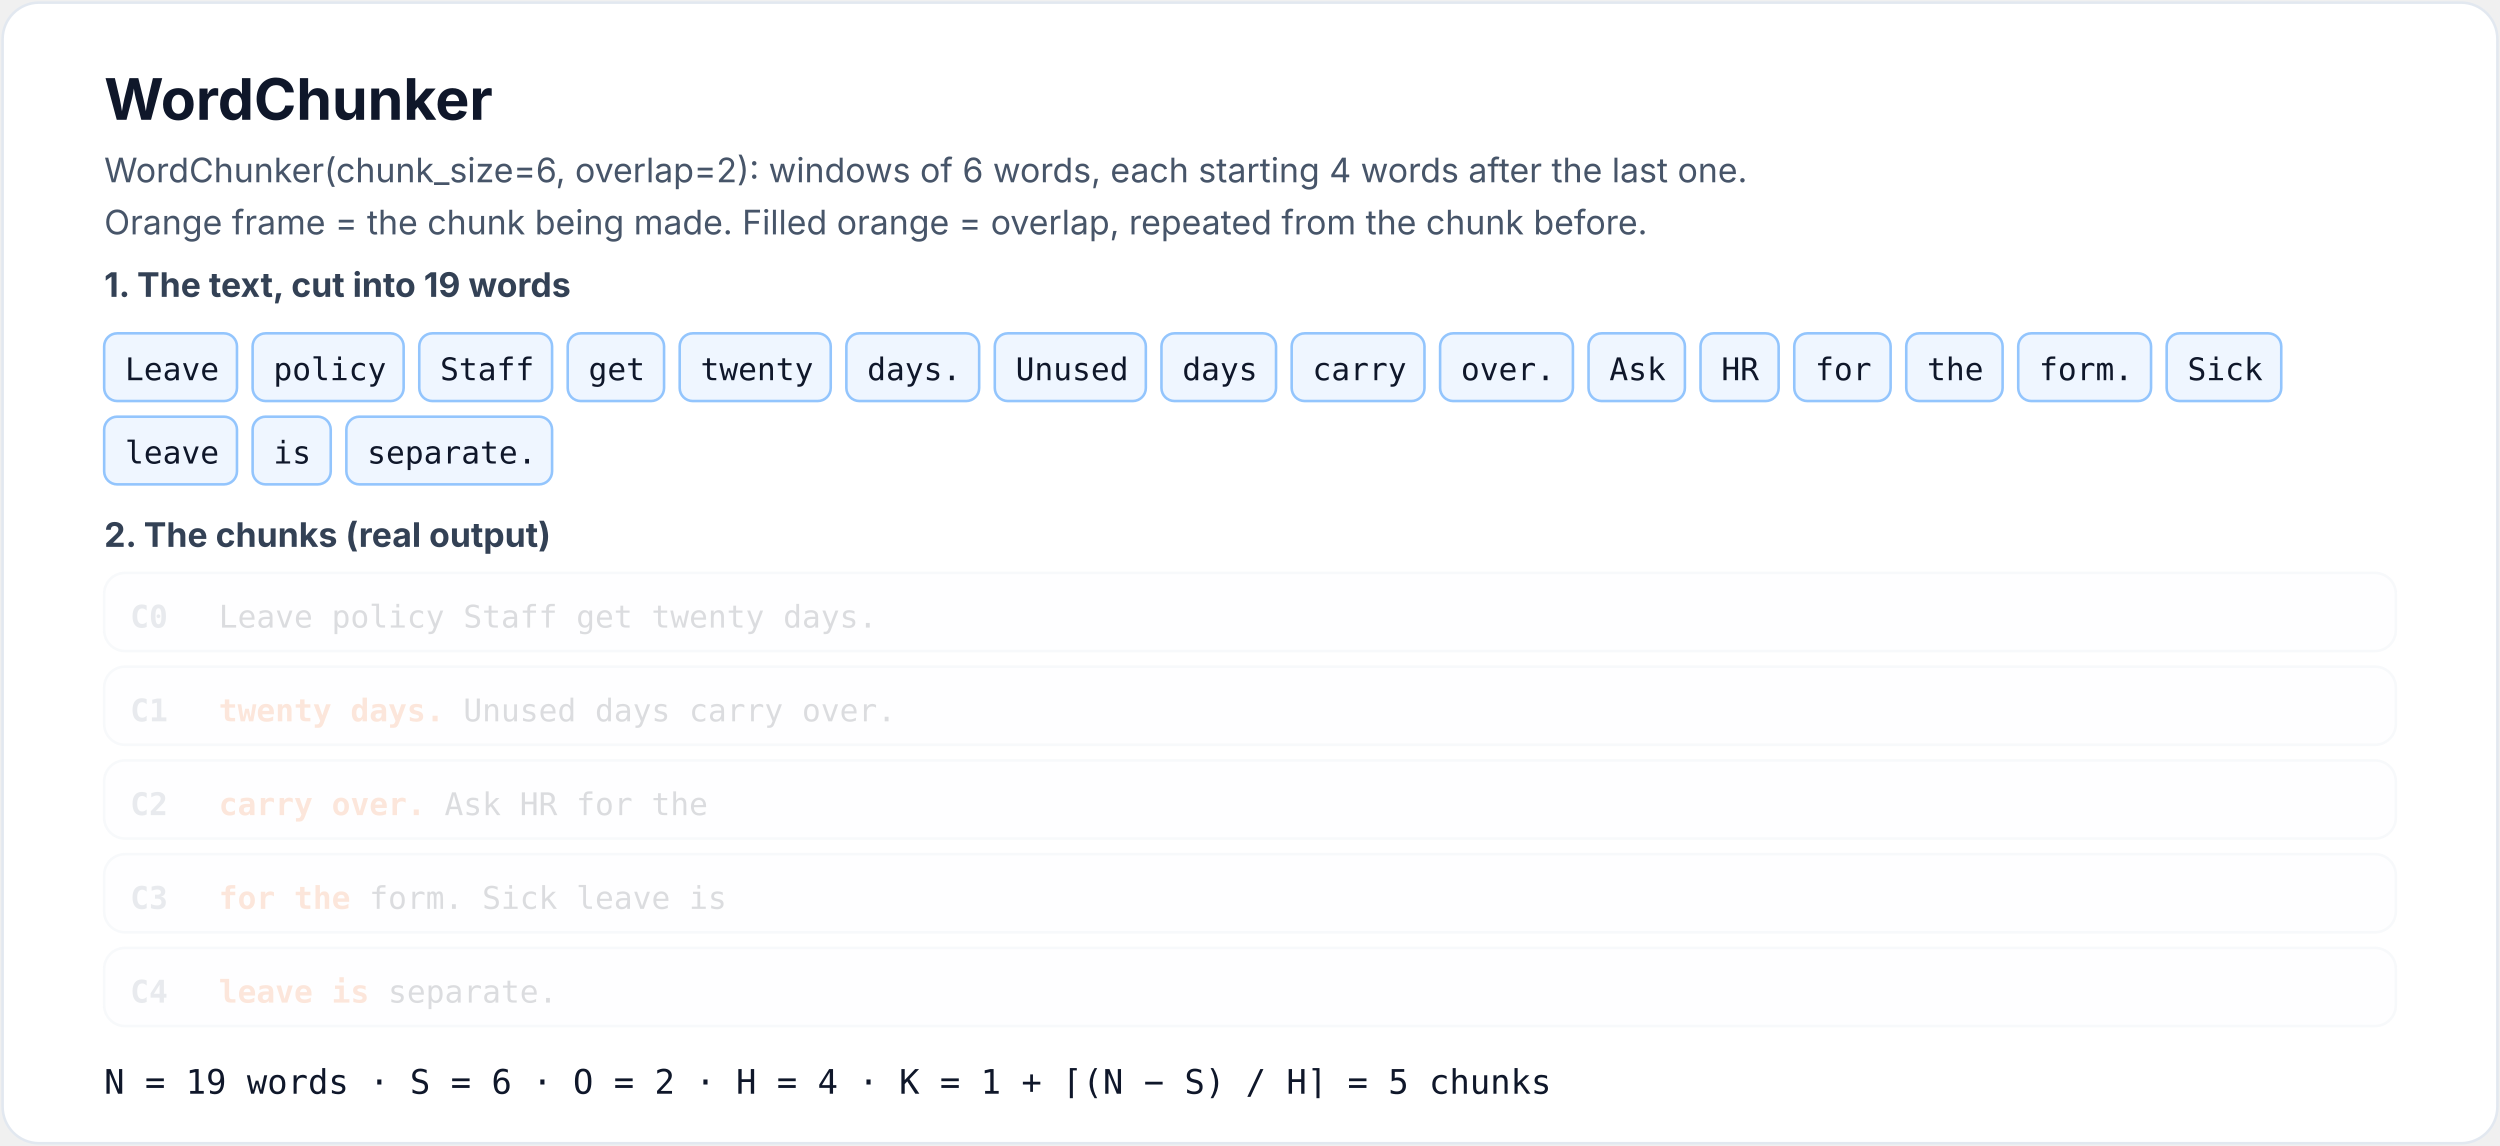
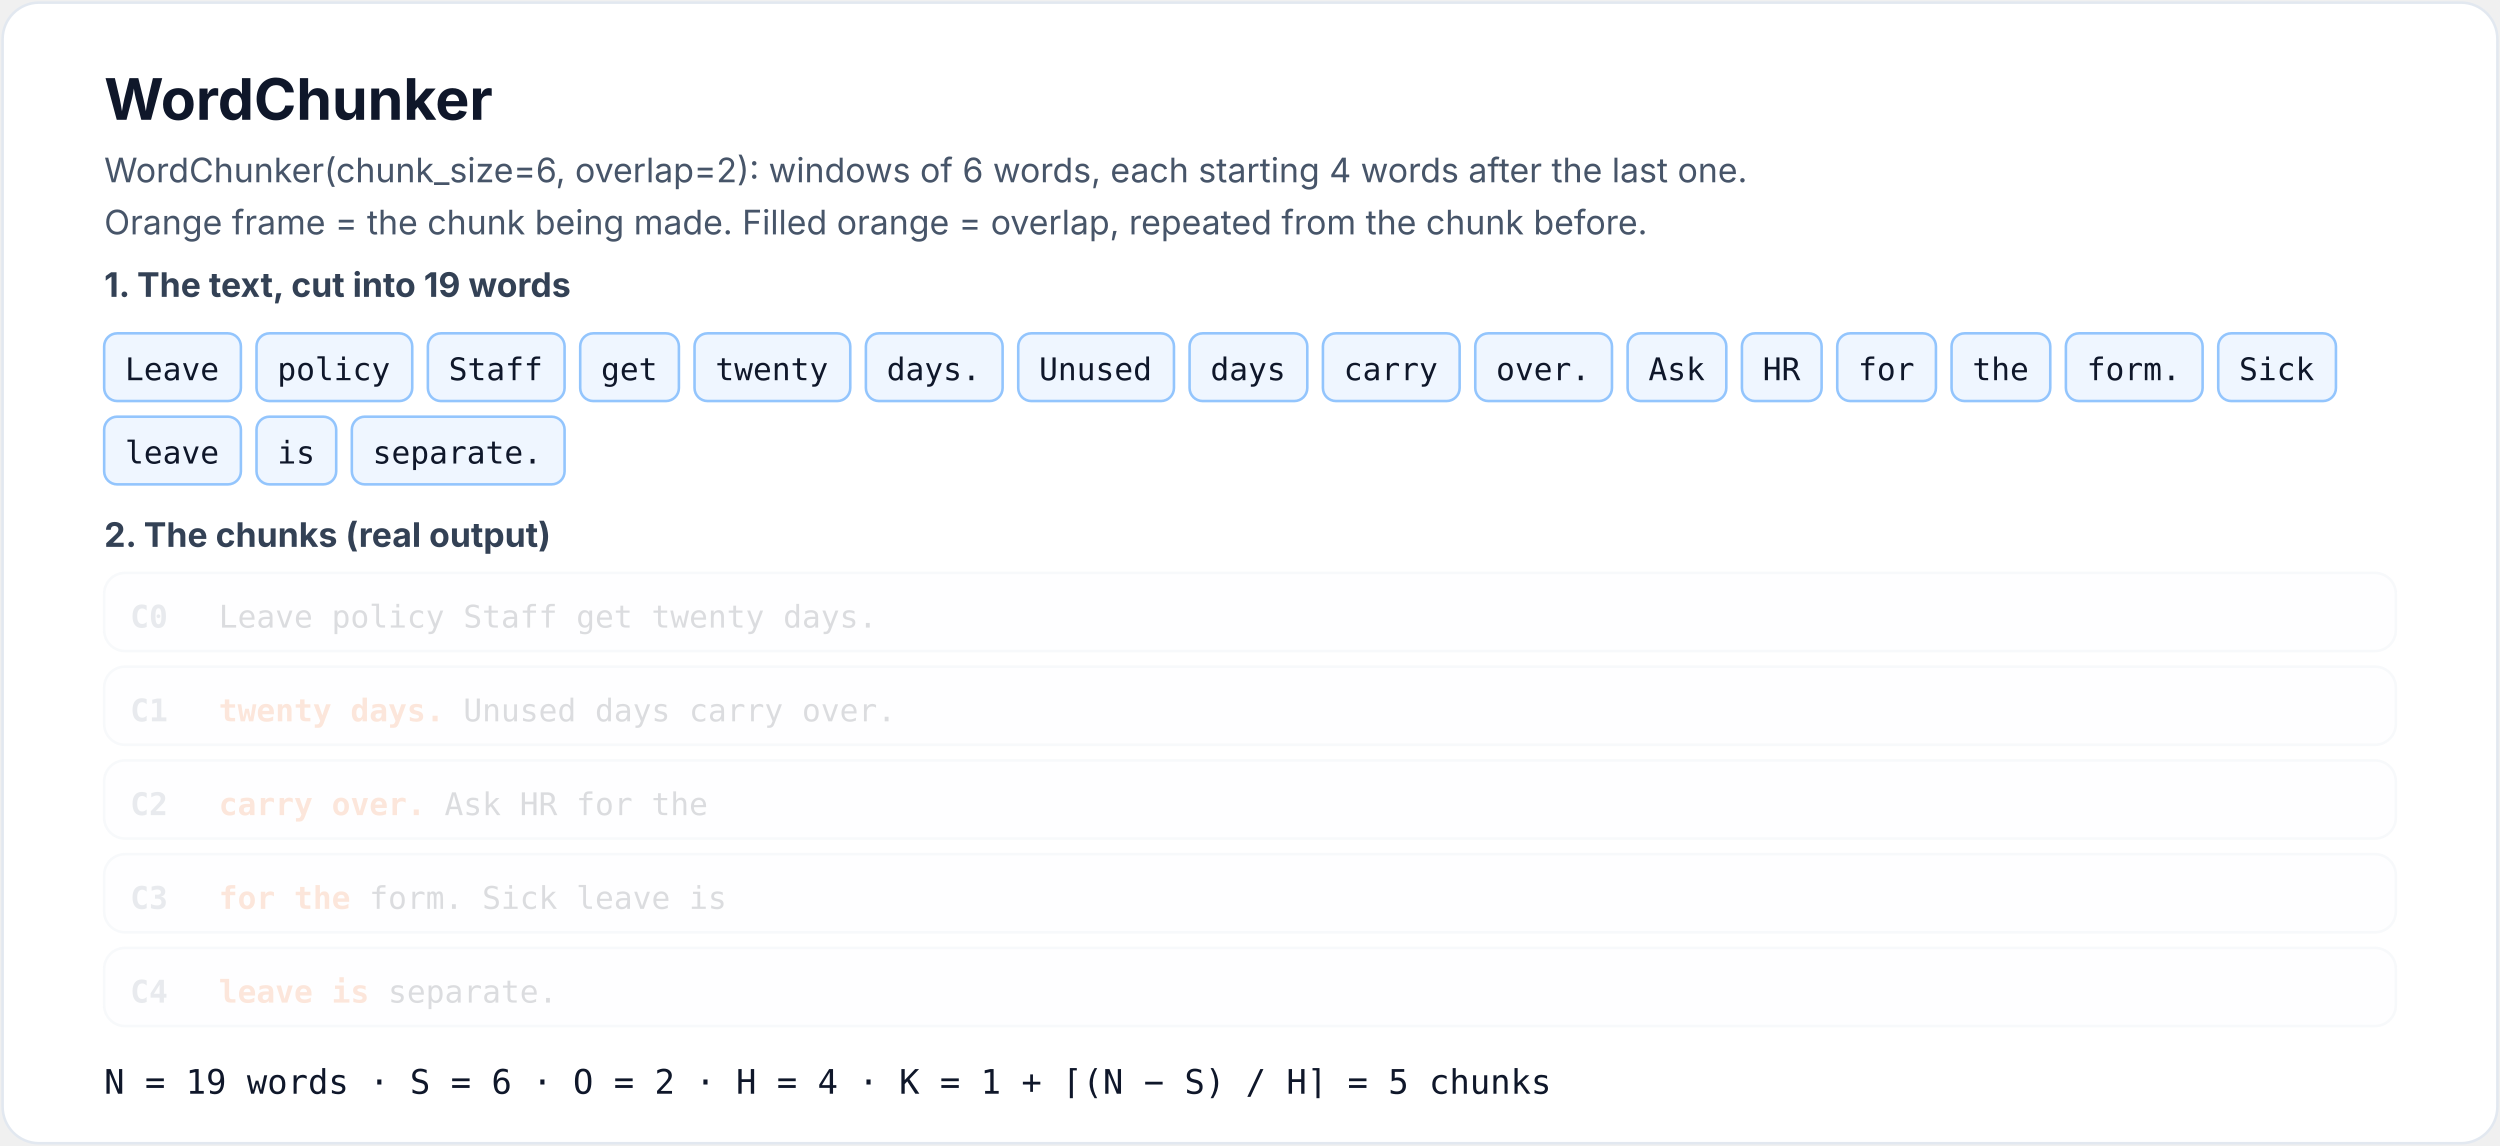
<svg xmlns="http://www.w3.org/2000/svg" viewBox="0 0 960 440" width="960" height="440" role="img" aria-labelledby="title desc">
  <defs>
    <style>
.bg { fill: #ffffff; stroke: #e2e8f0; }
.title { font: 700 22px system-ui, -apple-system, "Segoe UI", sans-serif; fill: #0f172a; }
.sub { font: 400 13px system-ui, -apple-system, "Segoe UI", sans-serif; fill: #475569; }
.h { font: 700 13px system-ui, -apple-system, "Segoe UI", sans-serif; fill: #334155; }
.unit { fill: #eff6ff; stroke: #93c5fd; stroke-width: 1; }
.mono { font: 12px ui-monospace, SFMono-Regular, Menlo, monospace; fill: #0f172a;
        white-space: pre; }
.pick { fill: none; stroke: #f97316; stroke-width: 2.5; }
.shared { fill: rgba(249, 115, 22, 0.28); stroke: #f97316; stroke-width: 2.5; }
.card { fill: #f8fafc; stroke: #cbd5e1; stroke-width: 1; }
.tag { font: 700 12px ui-monospace, SFMono-Regular, Menlo, monospace; fill: #64748b; }
.ov { fill: #ea580c; font-weight: 700; }
.foot { font: 13px ui-monospace, SFMono-Regular, Menlo, monospace; fill: #0f172a; }

@keyframes h0 { 0%, 0.00% { opacity: 0; } 0.50%, 15.50% { opacity: 1; } 16.00%, 100% { opacity: 0; } }
@keyframes c0 { 0%, 0.00% { opacity: 0.15; } 0.50%, 97.50% { opacity: 1; } 98.00%, 100% { opacity: 0.15; } }
.h0 { opacity: 0; animation: h0 10.0s infinite; }
.c0 { opacity: 0.15; animation: c0 10.0s infinite; }
@keyframes h1 { 0%, 16.00% { opacity: 0; } 16.50%, 31.50% { opacity: 1; } 32.00%, 100% { opacity: 0; } }
@keyframes c1 { 0%, 16.00% { opacity: 0.15; } 16.50%, 97.50% { opacity: 1; } 98.00%, 100% { opacity: 0.15; } }
.h1 { opacity: 0; animation: h1 10.0s infinite; }
.c1 { opacity: 0.15; animation: c1 10.0s infinite; }
@keyframes h2 { 0%, 32.00% { opacity: 0; } 32.50%, 47.50% { opacity: 1; } 48.00%, 100% { opacity: 0; } }
@keyframes c2 { 0%, 32.00% { opacity: 0.15; } 32.50%, 97.50% { opacity: 1; } 98.00%, 100% { opacity: 0.15; } }
.h2 { opacity: 0; animation: h2 10.0s infinite; }
.c2 { opacity: 0.15; animation: c2 10.0s infinite; }
@keyframes h3 { 0%, 48.00% { opacity: 0; } 48.50%, 63.50% { opacity: 1; } 64.00%, 100% { opacity: 0; } }
@keyframes c3 { 0%, 48.00% { opacity: 0.15; } 48.50%, 97.50% { opacity: 1; } 98.00%, 100% { opacity: 0.15; } }
.h3 { opacity: 0; animation: h3 10.0s infinite; }
.c3 { opacity: 0.15; animation: c3 10.0s infinite; }
@keyframes h4 { 0%, 64.00% { opacity: 0; } 64.50%, 79.50% { opacity: 1; } 80.00%, 100% { opacity: 0; } }
@keyframes c4 { 0%, 64.00% { opacity: 0.15; } 64.50%, 97.50% { opacity: 1; } 98.00%, 100% { opacity: 0.15; } }
.h4 { opacity: 0; animation: h4 10.0s infinite; }
.c4 { opacity: 0.15; animation: c4 10.0s infinite; }
@media (prefers-reduced-motion: reduce) { .h0, .h1, .h2, .h3, .h4 { animation: none; opacity: 0; } .c0, .c1, .c2, .c3, .c4 { animation: none; opacity: 1; } }
</style>
  </defs>
  <rect class="bg" x="1" y="1" width="958" height="438" rx="14" />
  <text class="title" x="40" y="46">WordChunker</text>
  <text class="sub" x="40" y="70">WordChunker(chunk_size=6, overlap=2): windows of 6 words, each starting 4 words after the last one.</text>
  <text class="sub" x="40" y="90">Orange frame = the chunk being made. Filled orange = overlap, repeated from the chunk before.</text>
  <text class="h" x="40" y="114">1. The text, cut into 19 words</text>
-   <rect class="unit" x="40.0" y="128" width="51.0" height="26" rx="5" />
+   <rect class="unit" x="40.0" y="128" width="52.5" height="26" rx="5" />
  <text class="mono" x="48.0" y="146">Leave</text>
-   <rect class="unit" x="97.0" y="128" width="58.0" height="26" rx="5" />
-   <text class="mono" x="105.0" y="146">policy</text>
-   <rect class="unit" x="161.0" y="128" width="51.0" height="26" rx="5" />
-   <text class="mono" x="169.0" y="146">Staff</text>
-   <rect class="unit" x="218.0" y="128" width="37.0" height="26" rx="5" />
-   <text class="mono" x="226.0" y="146">get</text>
-   <rect class="unit" x="261.0" y="128" width="58.0" height="26" rx="5" />
-   <text class="mono" x="269.0" y="146">twenty</text>
-   <rect class="unit" x="325.0" y="128" width="51.0" height="26" rx="5" />
-   <text class="mono" x="333.0" y="146">days.</text>
-   <rect class="unit" x="382.0" y="128" width="58.0" height="26" rx="5" />
-   <text class="mono" x="390.0" y="146">Unused</text>
-   <rect class="unit" x="446.0" y="128" width="44.0" height="26" rx="5" />
-   <text class="mono" x="454.0" y="146">days</text>
-   <rect class="unit" x="496.0" y="128" width="51.0" height="26" rx="5" />
-   <text class="mono" x="504.0" y="146">carry</text>
-   <rect class="unit" x="553.0" y="128" width="51.0" height="26" rx="5" />
-   <text class="mono" x="561.0" y="146">over.</text>
-   <rect class="unit" x="610.0" y="128" width="37.0" height="26" rx="5" />
-   <text class="mono" x="618.0" y="146">Ask</text>
-   <rect class="unit" x="653.0" y="128" width="30.0" height="26" rx="5" />
-   <text class="mono" x="661.0" y="146">HR</text>
-   <rect class="unit" x="689.0" y="128" width="37.0" height="26" rx="5" />
-   <text class="mono" x="697.0" y="146">for</text>
-   <rect class="unit" x="732.0" y="128" width="37.0" height="26" rx="5" />
-   <text class="mono" x="740.0" y="146">the</text>
-   <rect class="unit" x="775.0" y="128" width="51.0" height="26" rx="5" />
-   <text class="mono" x="783.0" y="146">form.</text>
-   <rect class="unit" x="832.0" y="128" width="44.0" height="26" rx="5" />
-   <text class="mono" x="840.0" y="146">Sick</text>
-   <rect class="unit" x="40.0" y="160" width="51.0" height="26" rx="5" />
+   <rect class="unit" x="98.5" y="128" width="59.8" height="26" rx="5" />
+   <text class="mono" x="106.5" y="146">policy</text>
+   <rect class="unit" x="164.3" y="128" width="52.5" height="26" rx="5" />
+   <text class="mono" x="172.3" y="146">Staff</text>
+   <rect class="unit" x="222.8" y="128" width="37.9" height="26" rx="5" />
+   <text class="mono" x="230.8" y="146">get</text>
+   <rect class="unit" x="266.7" y="128" width="59.8" height="26" rx="5" />
+   <text class="mono" x="274.7" y="146">twenty</text>
+   <rect class="unit" x="332.5" y="128" width="52.5" height="26" rx="5" />
+   <text class="mono" x="340.5" y="146">days.</text>
+   <rect class="unit" x="391.0" y="128" width="59.8" height="26" rx="5" />
+   <text class="mono" x="399.0" y="146">Unused</text>
+   <rect class="unit" x="456.8" y="128" width="45.2" height="26" rx="5" />
+   <text class="mono" x="464.8" y="146">days</text>
+   <rect class="unit" x="508.0" y="128" width="52.5" height="26" rx="5" />
+   <text class="mono" x="516.0" y="146">carry</text>
+   <rect class="unit" x="566.5" y="128" width="52.5" height="26" rx="5" />
+   <text class="mono" x="574.5" y="146">over.</text>
+   <rect class="unit" x="625.0" y="128" width="37.9" height="26" rx="5" />
+   <text class="mono" x="633.0" y="146">Ask</text>
+   <rect class="unit" x="668.9" y="128" width="30.6" height="26" rx="5" />
+   <text class="mono" x="676.9" y="146">HR</text>
+   <rect class="unit" x="705.5" y="128" width="37.9" height="26" rx="5" />
+   <text class="mono" x="713.5" y="146">for</text>
+   <rect class="unit" x="749.4" y="128" width="37.9" height="26" rx="5" />
+   <text class="mono" x="757.4" y="146">the</text>
+   <rect class="unit" x="793.3" y="128" width="52.5" height="26" rx="5" />
+   <text class="mono" x="801.3" y="146">form.</text>
+   <rect class="unit" x="851.8" y="128" width="45.2" height="26" rx="5" />
+   <text class="mono" x="859.8" y="146">Sick</text>
+   <rect class="unit" x="40.0" y="160" width="52.5" height="26" rx="5" />
  <text class="mono" x="48.0" y="178">leave</text>
-   <rect class="unit" x="97.0" y="160" width="30.0" height="26" rx="5" />
-   <text class="mono" x="105.0" y="178">is</text>
-   <rect class="unit" x="133.0" y="160" width="79.0" height="26" rx="5" />
-   <text class="mono" x="141.0" y="178">separate.</text>
+   <rect class="unit" x="98.5" y="160" width="30.6" height="26" rx="5" />
+   <text class="mono" x="106.5" y="178">is</text>
+   <rect class="unit" x="135.1" y="160" width="81.7" height="26" rx="5" />
+   <text class="mono" x="143.1" y="178">separate.</text>
  <g class="h0">
-     <rect class="pick" x="38.0" y="126" width="55.0" height="30" rx="6" />
-     <rect class="pick" x="95.0" y="126" width="62.0" height="30" rx="6" />
-     <rect class="pick" x="159.0" y="126" width="55.0" height="30" rx="6" />
-     <rect class="pick" x="216.0" y="126" width="41.0" height="30" rx="6" />
-     <rect class="pick" x="259.0" y="126" width="62.0" height="30" rx="6" />
-     <rect class="pick" x="323.0" y="126" width="55.0" height="30" rx="6" />
+     <rect class="pick" x="38.0" y="126" width="56.5" height="30" rx="6" />
+     <rect class="pick" x="96.5" y="126" width="63.8" height="30" rx="6" />
+     <rect class="pick" x="162.3" y="126" width="56.5" height="30" rx="6" />
+     <rect class="pick" x="220.8" y="126" width="41.9" height="30" rx="6" />
+     <rect class="pick" x="264.7" y="126" width="63.8" height="30" rx="6" />
+     <rect class="pick" x="330.5" y="126" width="56.5" height="30" rx="6" />
  </g>
  <g class="h1">
-     <rect class="pick" x="380.0" y="126" width="62.0" height="30" rx="6" />
-     <rect class="pick" x="444.0" y="126" width="48.0" height="30" rx="6" />
-     <rect class="pick" x="494.0" y="126" width="55.0" height="30" rx="6" />
-     <rect class="pick" x="551.0" y="126" width="55.0" height="30" rx="6" />
-     <rect class="shared" x="259.0" y="126" width="62.0" height="30" rx="6" />
-     <rect class="shared" x="323.0" y="126" width="55.0" height="30" rx="6" />
+     <rect class="pick" x="389.0" y="126" width="63.8" height="30" rx="6" />
+     <rect class="pick" x="454.8" y="126" width="49.2" height="30" rx="6" />
+     <rect class="pick" x="506.0" y="126" width="56.5" height="30" rx="6" />
+     <rect class="pick" x="564.5" y="126" width="56.5" height="30" rx="6" />
+     <rect class="shared" x="264.7" y="126" width="63.8" height="30" rx="6" />
+     <rect class="shared" x="330.5" y="126" width="56.5" height="30" rx="6" />
  </g>
  <g class="h2">
-     <rect class="pick" x="608.0" y="126" width="41.0" height="30" rx="6" />
-     <rect class="pick" x="651.0" y="126" width="34.0" height="30" rx="6" />
-     <rect class="pick" x="687.0" y="126" width="41.0" height="30" rx="6" />
-     <rect class="pick" x="730.0" y="126" width="41.0" height="30" rx="6" />
-     <rect class="shared" x="494.0" y="126" width="55.0" height="30" rx="6" />
-     <rect class="shared" x="551.0" y="126" width="55.0" height="30" rx="6" />
+     <rect class="pick" x="623.0" y="126" width="41.9" height="30" rx="6" />
+     <rect class="pick" x="666.9" y="126" width="34.6" height="30" rx="6" />
+     <rect class="pick" x="703.5" y="126" width="41.9" height="30" rx="6" />
+     <rect class="pick" x="747.4" y="126" width="41.9" height="30" rx="6" />
+     <rect class="shared" x="506.0" y="126" width="56.5" height="30" rx="6" />
+     <rect class="shared" x="564.5" y="126" width="56.5" height="30" rx="6" />
  </g>
  <g class="h3">
-     <rect class="pick" x="773.0" y="126" width="55.0" height="30" rx="6" />
-     <rect class="pick" x="830.0" y="126" width="48.0" height="30" rx="6" />
-     <rect class="pick" x="38.0" y="158" width="55.0" height="30" rx="6" />
-     <rect class="pick" x="95.0" y="158" width="34.0" height="30" rx="6" />
-     <rect class="shared" x="687.0" y="126" width="41.0" height="30" rx="6" />
-     <rect class="shared" x="730.0" y="126" width="41.0" height="30" rx="6" />
+     <rect class="pick" x="791.3" y="126" width="56.5" height="30" rx="6" />
+     <rect class="pick" x="849.8" y="126" width="49.2" height="30" rx="6" />
+     <rect class="pick" x="38.0" y="158" width="56.5" height="30" rx="6" />
+     <rect class="pick" x="96.5" y="158" width="34.6" height="30" rx="6" />
+     <rect class="shared" x="703.5" y="126" width="41.9" height="30" rx="6" />
+     <rect class="shared" x="747.4" y="126" width="41.9" height="30" rx="6" />
  </g>
  <g class="h4">
-     <rect class="pick" x="131.0" y="158" width="83.0" height="30" rx="6" />
-     <rect class="shared" x="38.0" y="158" width="55.0" height="30" rx="6" />
-     <rect class="shared" x="95.0" y="158" width="34.0" height="30" rx="6" />
+     <rect class="pick" x="133.1" y="158" width="85.7" height="30" rx="6" />
+     <rect class="shared" x="38.0" y="158" width="56.5" height="30" rx="6" />
+     <rect class="shared" x="96.5" y="158" width="34.6" height="30" rx="6" />
  </g>
  <text class="h" x="40" y="210">2. The chunks (real output)</text>
  <g class="c0">
    <rect class="card" x="40" y="220" width="880" height="30" rx="8" />
    <text class="tag" x="50" y="241">C0</text>
    <text class="mono" x="84" y="241">Leave policy Staff get twenty days.</text>
  </g>
  <g class="c1">
    <rect class="card" x="40" y="256" width="880" height="30" rx="8" />
    <text class="tag" x="50" y="277">C1</text>
    <text class="mono" x="84" y="277">
      <tspan class="ov">twenty days.</tspan> Unused days carry over.</text>
  </g>
  <g class="c2">
    <rect class="card" x="40" y="292" width="880" height="30" rx="8" />
    <text class="tag" x="50" y="313">C2</text>
    <text class="mono" x="84" y="313">
      <tspan class="ov">carry over.</tspan> Ask HR for the</text>
  </g>
  <g class="c3">
    <rect class="card" x="40" y="328" width="880" height="30" rx="8" />
    <text class="tag" x="50" y="349">C3</text>
    <text class="mono" x="84" y="349">
      <tspan class="ov">for the</tspan> form. Sick leave is</text>
  </g>
  <g class="c4">
    <rect class="card" x="40" y="364" width="880" height="30" rx="8" />
    <text class="tag" x="50" y="385">C4</text>
    <text class="mono" x="84" y="385">
      <tspan class="ov">leave is</tspan> separate.</text>
  </g>
  <text class="foot" x="40" y="420">N = 19 words · S = 6 · O = 2 · H = 4 · K = 1 + ⌈(N − S) / H⌉ = 5 chunks</text>
</svg>
